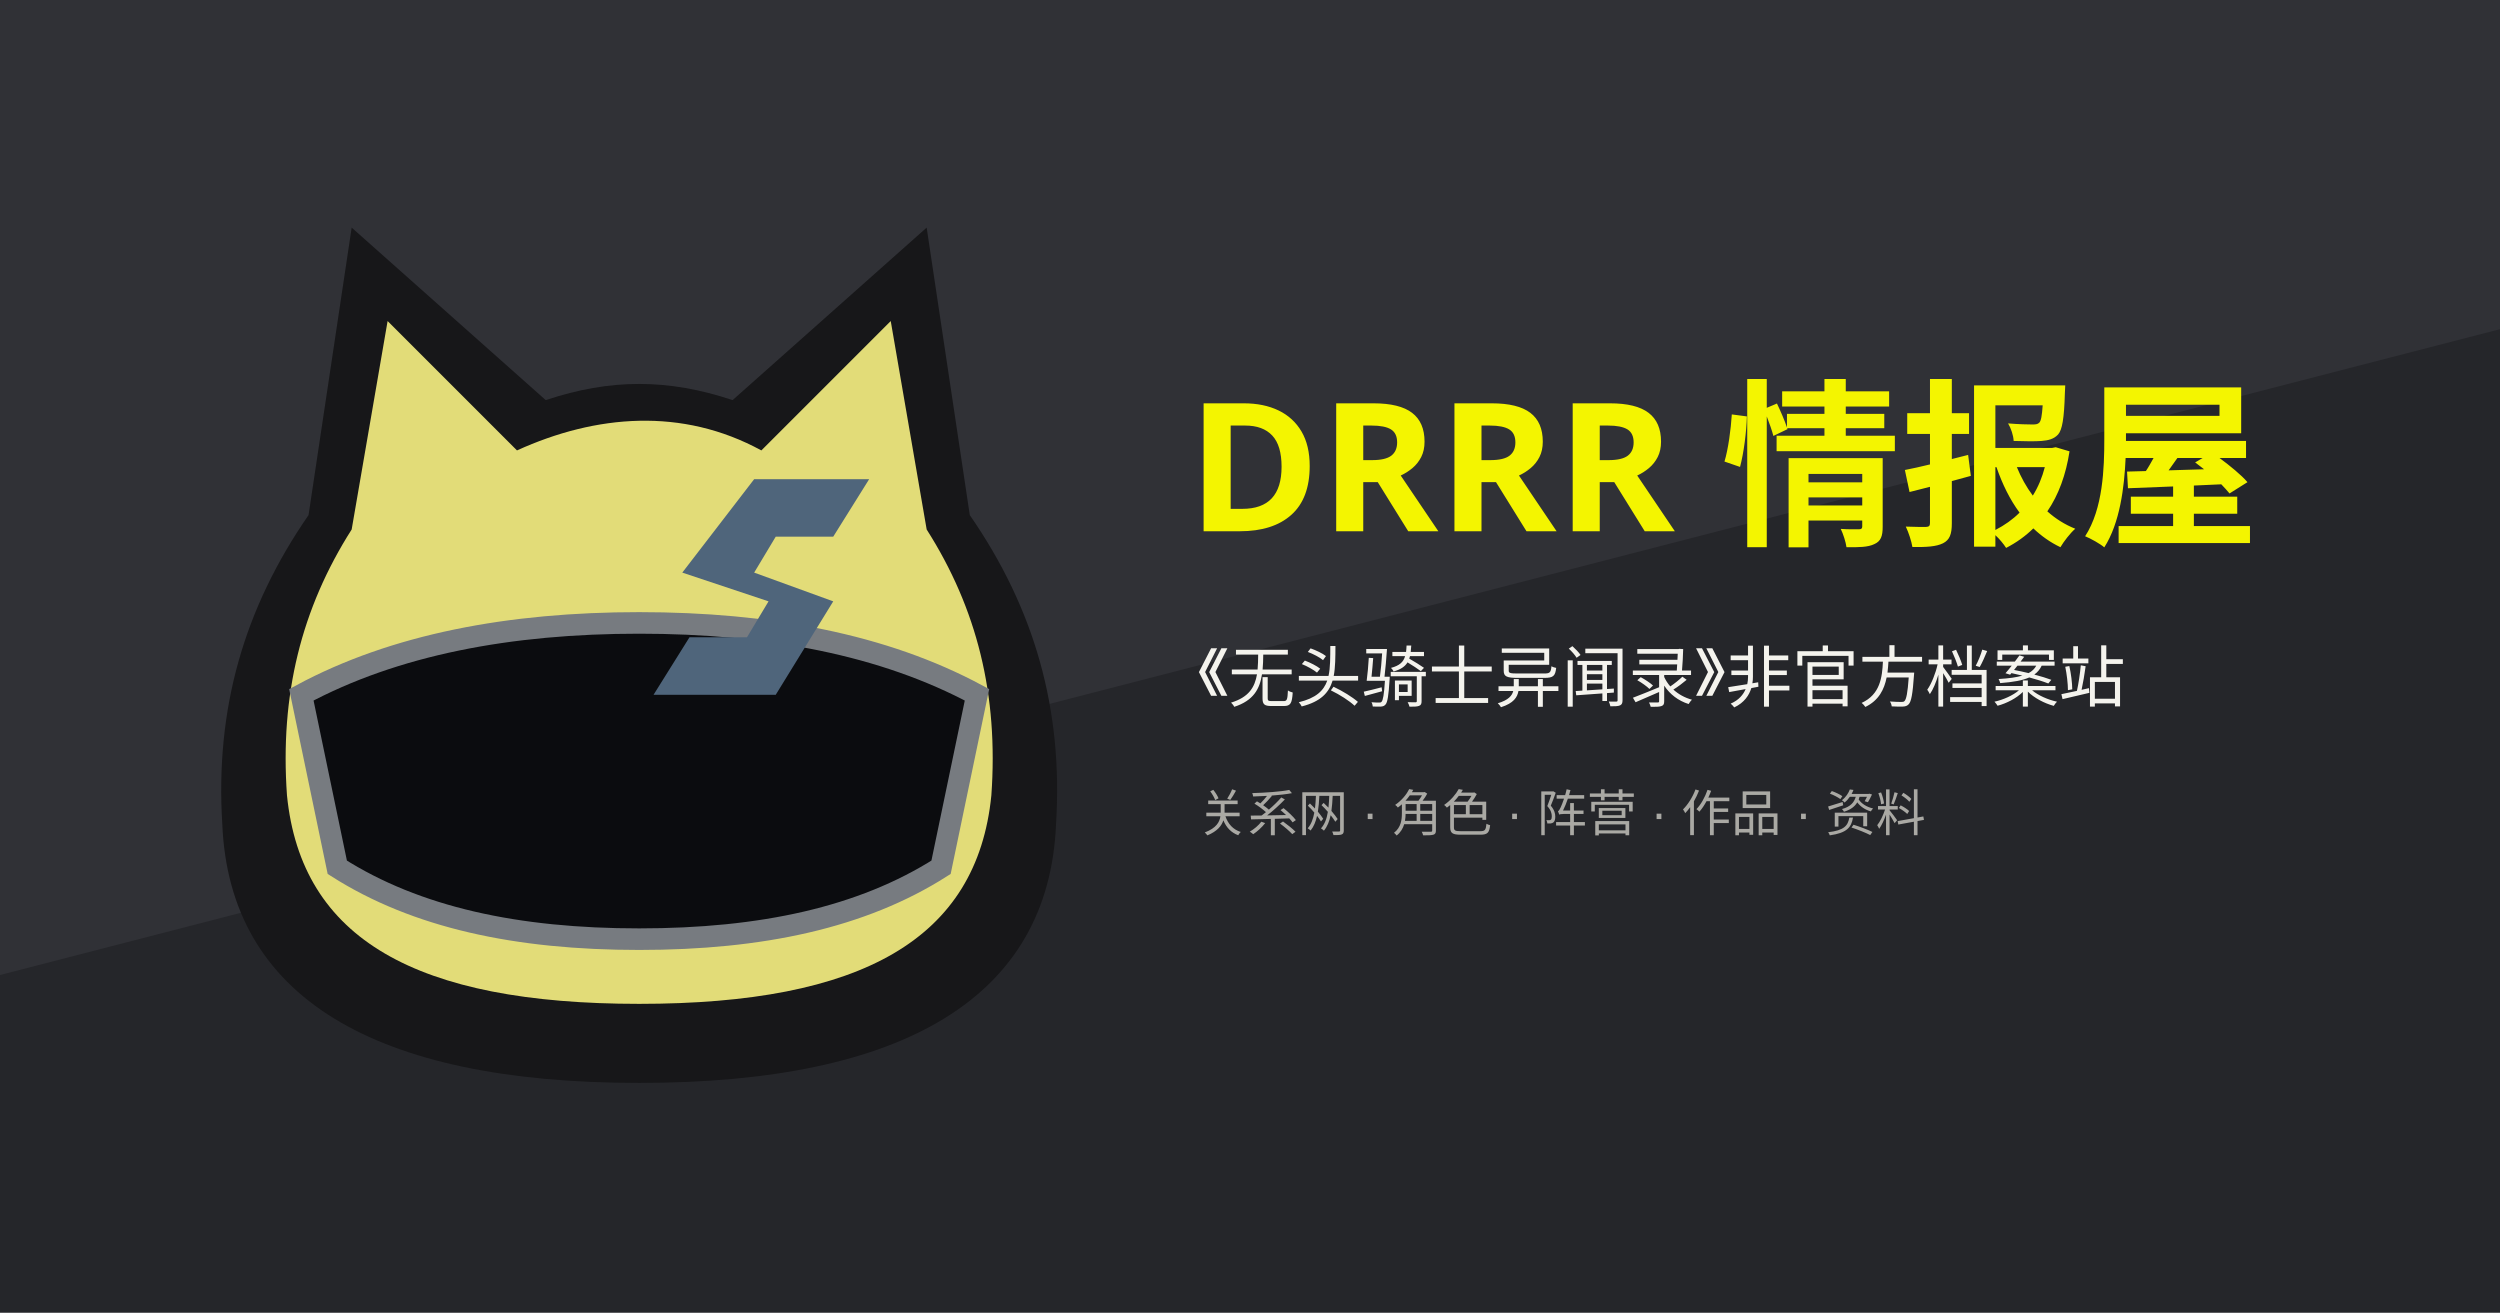
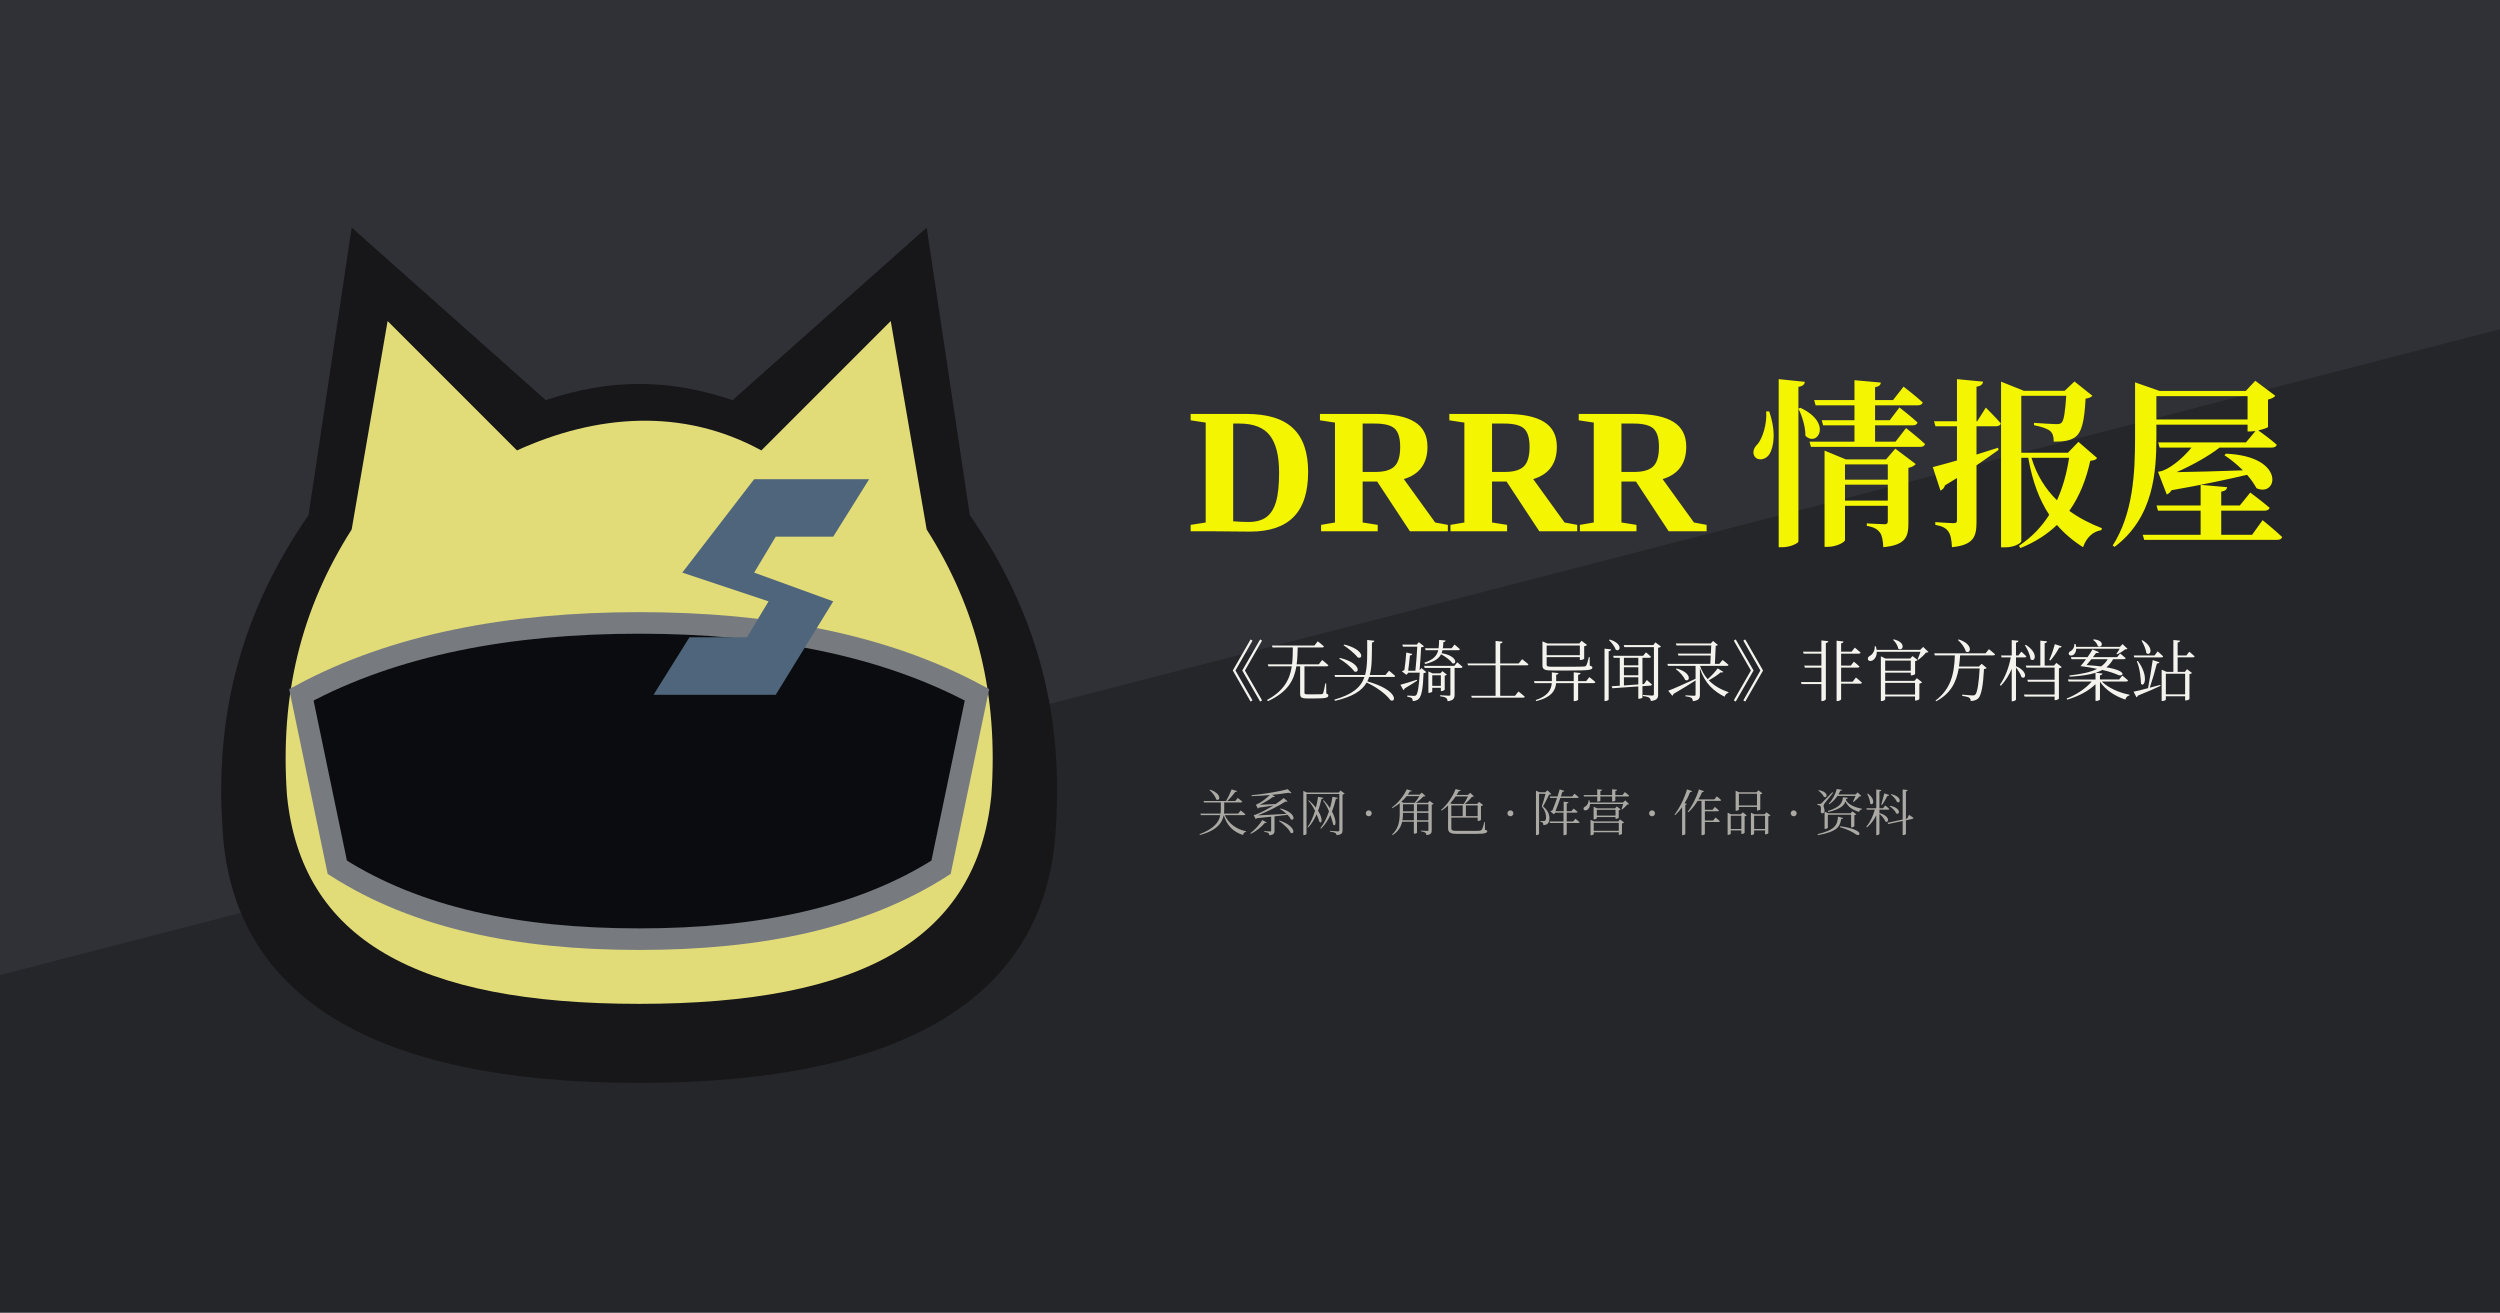
<svg xmlns="http://www.w3.org/2000/svg" viewBox="0 0 1200 630">
  <rect width="1200" height="630" fill="#303136" />
  <path fill="#25262a" d="M0 468 1200 158v472H0z" />
  <g transform="translate(86 92) scale(3.45)">
    <path fill="#171719" d="M18 45 24 5l27 24c9-3 17-3 26 0l27-24 6 40c9 13 13 27 12 43-1 24-21 36-58 36S7 112 6 88c-1-16 3-30 12-43Z" />
    <path fill="#e2dc78" d="m24 47 5-29 18 18c11-5 23-6 34 0l18-18 5 29c7 11 10 23 9 37-2 20-18 29-49 29S17 104 15 84c-1-14 2-26 9-37Z" />
    <path fill="#0b0c0f" stroke="#777b80" stroke-width="3" d="M17 70c13-7 29-10 47-10s34 3 47 10l-5 24c-11 7-25 10-42 10s-31-3-42-10l-5-24Z" />
    <path fill="#4f657b" d="M80 40h16l-5 8h-8l-3 5 11 4-8 13H66l5-8h8l3-5-12-4 10-13Z" />
  </g>
-   <text x="570" y="255" fill="#f4f500" font-family="Arial Black, sans-serif" font-size="86" font-weight="900">DRRR 情报屋</text>
-   <text x="575" y="334" fill="#f4f3ed" font-family="Arial, sans-serif" font-size="32">《无头骑士异闻录》非官方档案站</text>
-   <text x="575" y="399" fill="#aaa9a4" font-family="Arial, sans-serif" font-size="24">关系网 · 角色 · 阵营 · 作品 · 资料</text>
+   <text x="570" y="255" fill="#f4f500" font-family="Georgia, Times New Roman, Songti SC, STSong, SimSun, NSimSun, Noto Serif CJK SC, Noto Serif SC, serif" font-size="86" font-weight="900">DRRR 情报屋</text>
+   <text x="575" y="334" fill="#f4f3ed" font-family="Georgia, Times New Roman, Songti SC, STSong, SimSun, NSimSun, Noto Serif CJK SC, Noto Serif SC, serif" font-size="32">《无头骑士异闻录》非官方档案站</text>
+   <text x="575" y="399" fill="#aaa9a4" font-family="Georgia, Times New Roman, Songti SC, STSong, SimSun, NSimSun, Noto Serif CJK SC, Noto Serif SC, serif" font-size="24">关系网 · 角色 · 阵营 · 作品 · 资料</text>
</svg>
